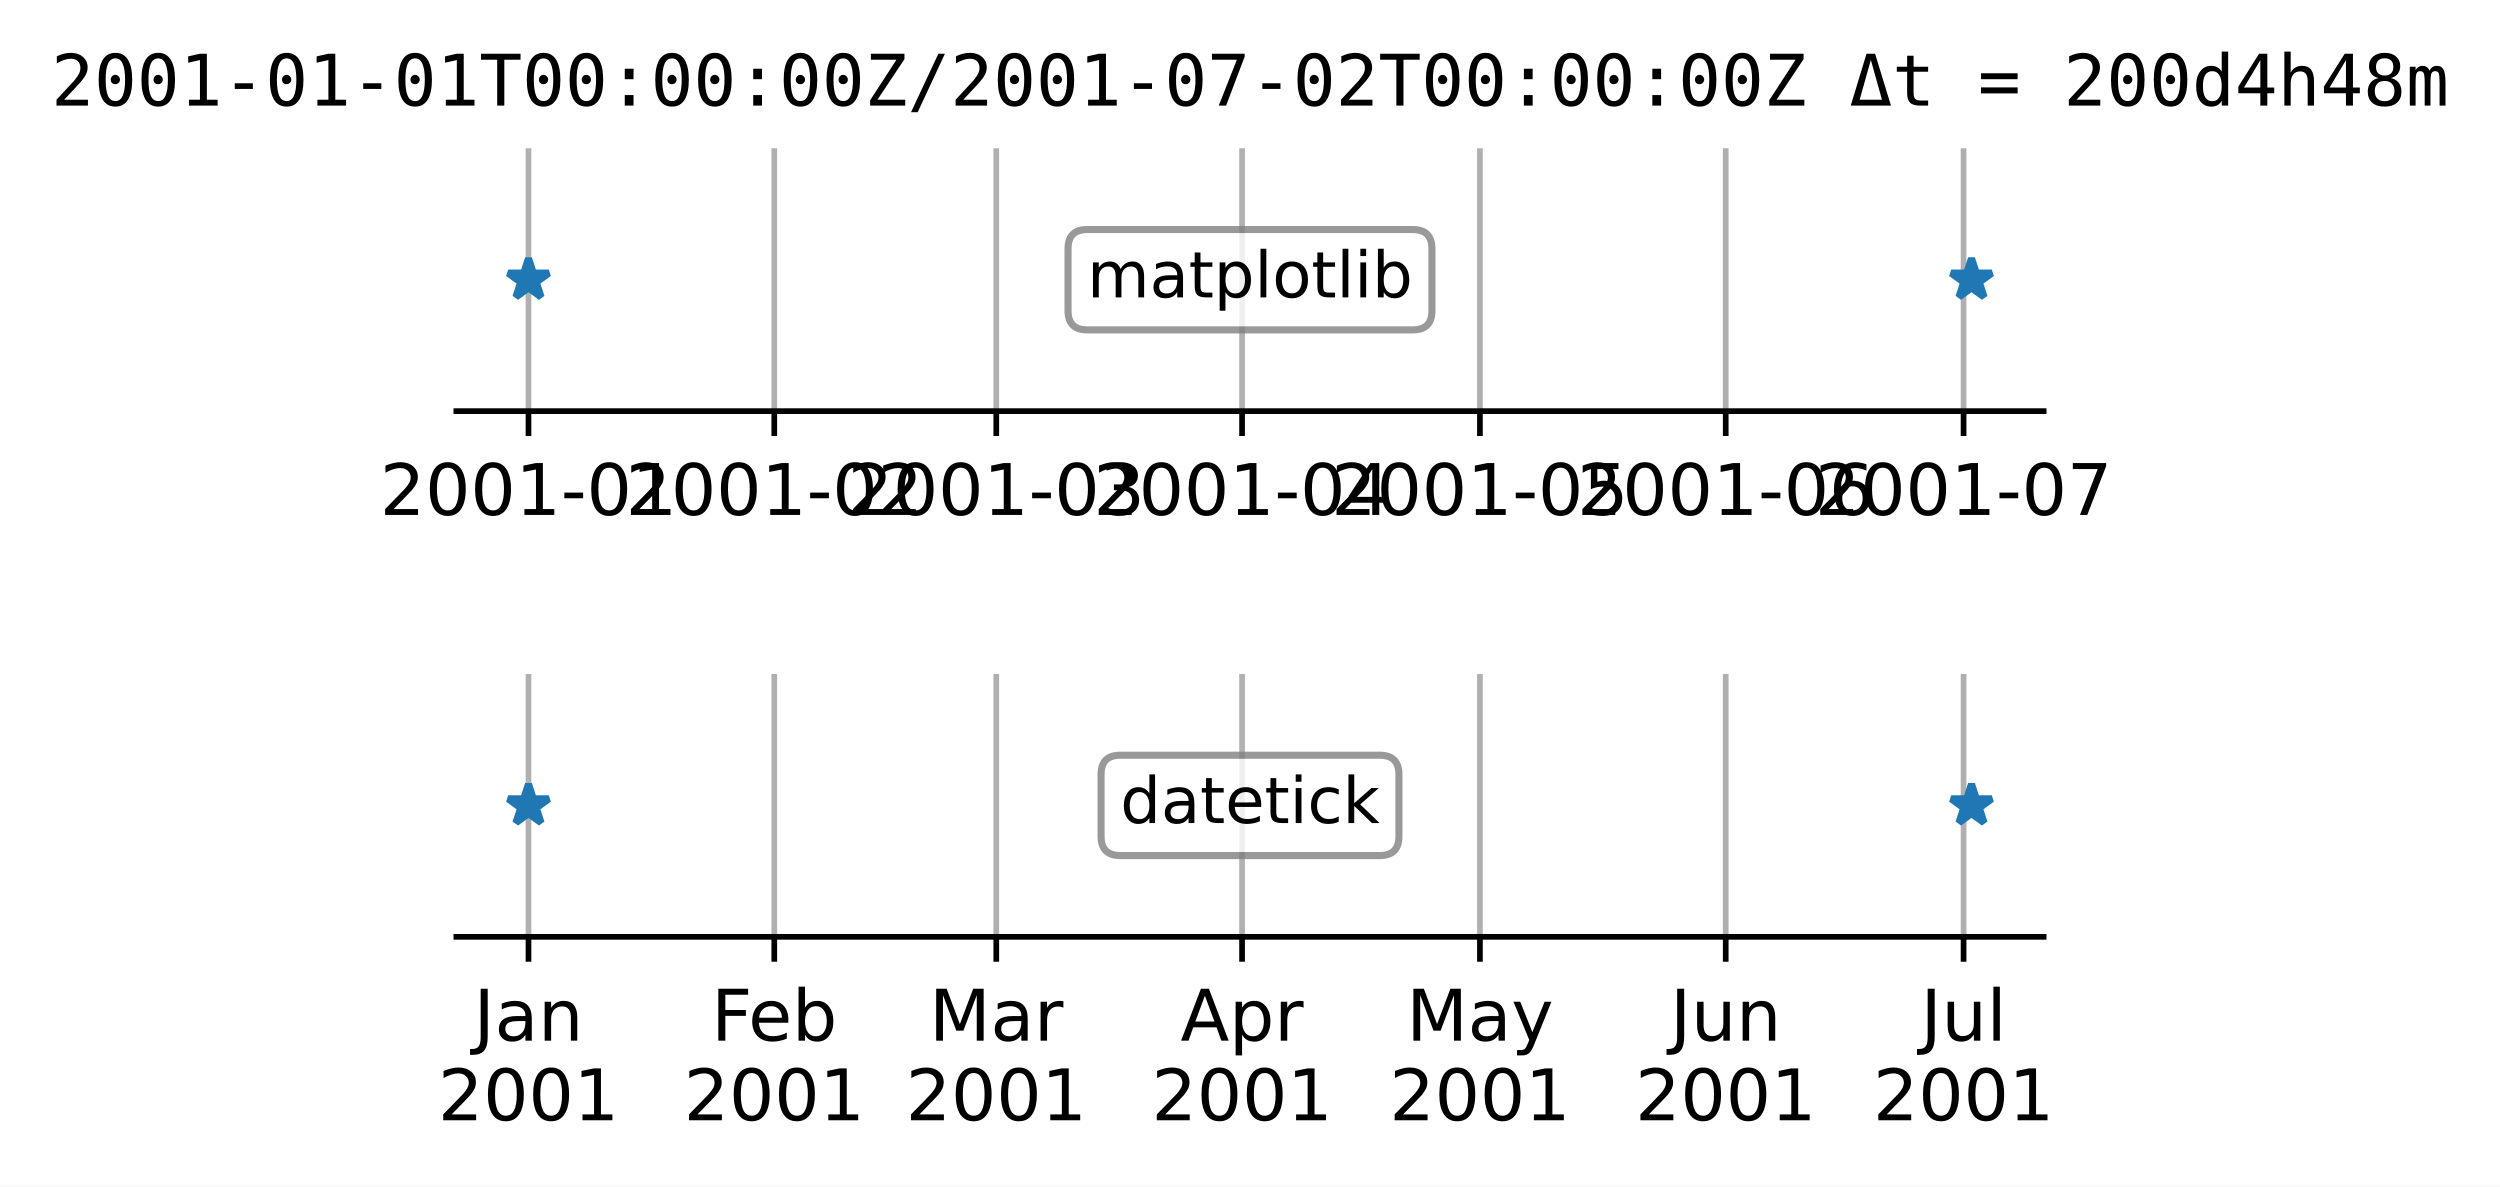
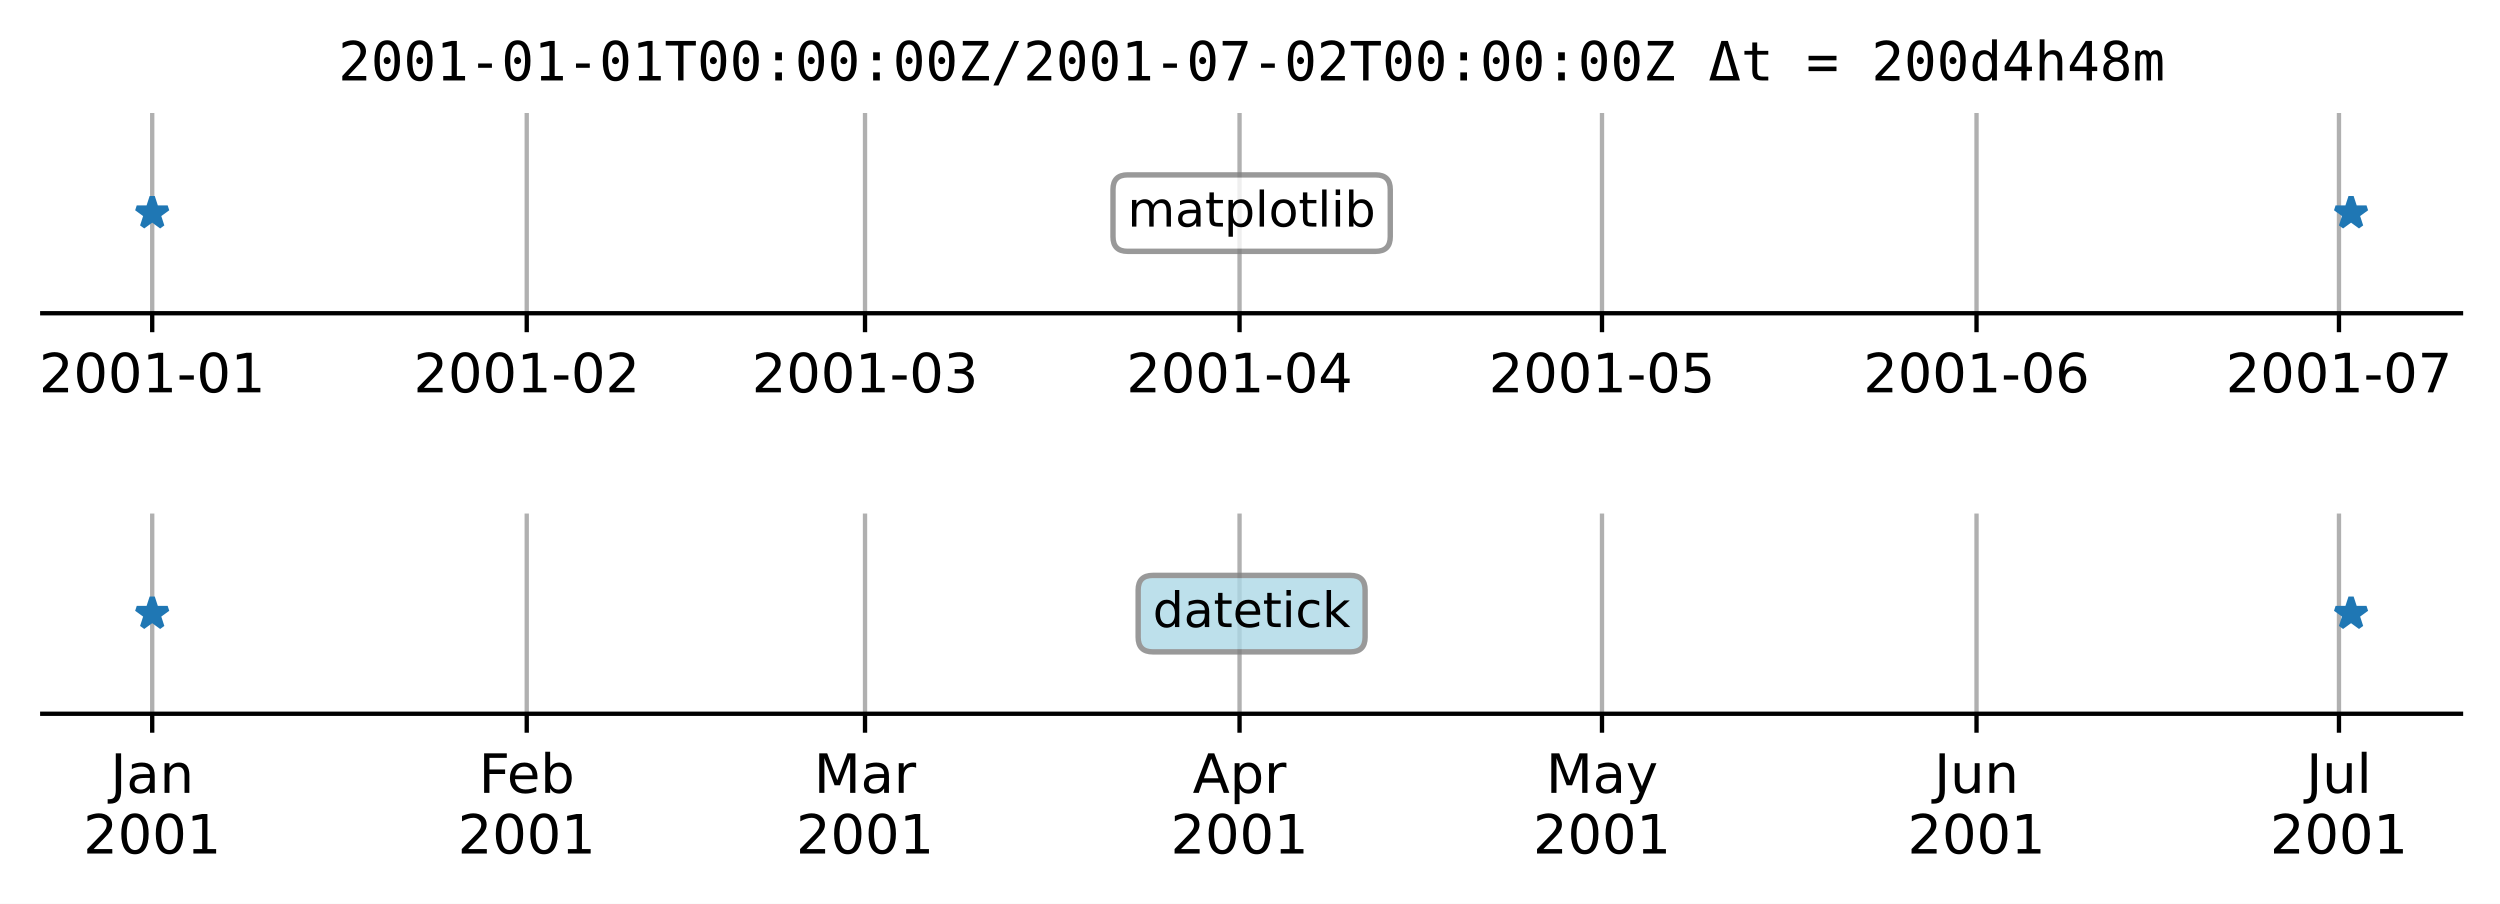
- <svg xmlns="http://www.w3.org/2000/svg" xmlns:xlink="http://www.w3.org/1999/xlink" width="351.538pt" height="166.808pt" viewBox="0 0 351.538 166.808" version="1.1">
+ <svg xmlns="http://www.w3.org/2000/svg" xmlns:xlink="http://www.w3.org/1999/xlink" width="461.4pt" height="166.808pt" viewBox="0 0 461.4 166.808" version="1.1">
  <defs>
    <style type="text/css">*{stroke-linejoin: round; stroke-linecap: butt}</style>
  </defs>
  <g id="figure_1">
    <g id="patch_1">
-       <path d="M 0 166.808  L 351.538 166.808  L 351.538 0  L 0 0  z " style="fill: #ffffff" />
+       <path d="M 0 166.808  L 461.4 166.808  L 461.4 0  L 0 0  z " style="fill: #ffffff" />
    </g>
    <g id="axes_1">
      <g id="patch_2">
-         <path d="M 64.169 57.812  L 287.369 57.812  L 287.369 20.852  L 64.169 20.852  z " style="fill: #ffffff" />
+         <path d="M 7.8 57.812  L 454.2 57.812  L 454.2 20.852  L 7.8 20.852  z " style="fill: #ffffff" />
      </g>
      <g id="matplotlib.axis_1">
        <g id="xtick_1">
          <g id="line2d_1">
-             <path d="M 74.314 57.812  L 74.314 20.852  " clip-path="url(#p3e1dd28714)" style="fill: none; stroke: #b0b0b0; stroke-width: 0.8; stroke-linecap: square" />
+             <path d="M 28.091 57.812  L 28.091 20.852  " clip-path="url(#p43a7b3a222)" style="fill: none; stroke: #b0b0b0; stroke-width: 0.8; stroke-linecap: square" />
          </g>
          <g id="line2d_2">
            <defs>
              <path id="m1e6c41ab66" d="M 0 0  L 0 3.5  " style="stroke: #000000; stroke-width: 0.8" />
            </defs>
            <g>
-               <use xlink:href="#m1e6c41ab66" x="74.314" y="57.812" style="stroke: #000000; stroke-width: 0.8" />
+               <use xlink:href="#m1e6c41ab66" x="28.091" y="57.812" style="stroke: #000000; stroke-width: 0.8" />
            </g>
          </g>
          <g id="text_1">
-             <text style="font-size: 10px; font-family: 'DejaVu Sans', 'Bitstream Vera Sans', 'Computer Modern Sans Serif', 'Lucida Grande', 'Verdana', 'Geneva', 'Lucid', 'Arial', 'Helvetica', 'Avant Garde', sans-serif; text-anchor: middle" x="74.314" y="72.41" transform="rotate(-0 74.31421 72.41)">2001-01</text>
+             <text style="font-size: 10px; font-family: 'DejaVu Sans', 'Bitstream Vera Sans', 'Computer Modern Sans Serif', 'Lucida Grande', 'Verdana', 'Geneva', 'Lucid', 'Arial', 'Helvetica', 'Avant Garde', sans-serif; text-anchor: middle" x="28.091" y="72.41" transform="rotate(-0 28.09141 72.41)">2001-01</text>
          </g>
        </g>
        <g id="xtick_2">
          <g id="line2d_3">
-             <path d="M 108.876 57.812  L 108.876 20.852  " clip-path="url(#p3e1dd28714)" style="fill: none; stroke: #b0b0b0; stroke-width: 0.8; stroke-linecap: square" />
+             <path d="M 97.214 57.812  L 97.214 20.852  " clip-path="url(#p43a7b3a222)" style="fill: none; stroke: #b0b0b0; stroke-width: 0.8; stroke-linecap: square" />
          </g>
          <g id="line2d_4">
            <g>
-               <use xlink:href="#m1e6c41ab66" x="108.876" y="57.812" style="stroke: #000000; stroke-width: 0.8" />
+               <use xlink:href="#m1e6c41ab66" x="97.214" y="57.812" style="stroke: #000000; stroke-width: 0.8" />
            </g>
          </g>
          <g id="text_2">
-             <text style="font-size: 10px; font-family: 'DejaVu Sans', 'Bitstream Vera Sans', 'Computer Modern Sans Serif', 'Lucida Grande', 'Verdana', 'Geneva', 'Lucid', 'Arial', 'Helvetica', 'Avant Garde', sans-serif; text-anchor: middle" x="108.876" y="72.41" transform="rotate(-0 108.8756 72.41)">2001-02</text>
+             <text style="font-size: 10px; font-family: 'DejaVu Sans', 'Bitstream Vera Sans', 'Computer Modern Sans Serif', 'Lucida Grande', 'Verdana', 'Geneva', 'Lucid', 'Arial', 'Helvetica', 'Avant Garde', sans-serif; text-anchor: middle" x="97.214" y="72.41" transform="rotate(-0 97.21428 72.41)">2001-02</text>
          </g>
        </g>
        <g id="xtick_3">
          <g id="line2d_5">
-             <path d="M 140.092 57.812  L 140.092 20.852  " clip-path="url(#p3e1dd28714)" style="fill: none; stroke: #b0b0b0; stroke-width: 0.8; stroke-linecap: square" />
+             <path d="M 159.648 57.812  L 159.648 20.852  " clip-path="url(#p43a7b3a222)" style="fill: none; stroke: #b0b0b0; stroke-width: 0.8; stroke-linecap: square" />
          </g>
          <g id="line2d_6">
            <g>
-               <use xlink:href="#m1e6c41ab66" x="140.092" y="57.812" style="stroke: #000000; stroke-width: 0.8" />
+               <use xlink:href="#m1e6c41ab66" x="159.648" y="57.812" style="stroke: #000000; stroke-width: 0.8" />
            </g>
          </g>
          <g id="text_3">
-             <text style="font-size: 10px; font-family: 'DejaVu Sans', 'Bitstream Vera Sans', 'Computer Modern Sans Serif', 'Lucida Grande', 'Verdana', 'Geneva', 'Lucid', 'Arial', 'Helvetica', 'Avant Garde', sans-serif; text-anchor: middle" x="140.092" y="72.41" transform="rotate(-0 140.0924 72.41)">2001-03</text>
+             <text style="font-size: 10px; font-family: 'DejaVu Sans', 'Bitstream Vera Sans', 'Computer Modern Sans Serif', 'Lucida Grande', 'Verdana', 'Geneva', 'Lucid', 'Arial', 'Helvetica', 'Avant Garde', sans-serif; text-anchor: middle" x="159.648" y="72.41" transform="rotate(-0 159.6479 72.41)">2001-03</text>
          </g>
        </g>
        <g id="xtick_4">
          <g id="line2d_7">
-             <path d="M 174.654 57.812  L 174.654 20.852  " clip-path="url(#p3e1dd28714)" style="fill: none; stroke: #b0b0b0; stroke-width: 0.8; stroke-linecap: square" />
+             <path d="M 228.771 57.812  L 228.771 20.852  " clip-path="url(#p43a7b3a222)" style="fill: none; stroke: #b0b0b0; stroke-width: 0.8; stroke-linecap: square" />
          </g>
          <g id="line2d_8">
            <g>
-               <use xlink:href="#m1e6c41ab66" x="174.654" y="57.812" style="stroke: #000000; stroke-width: 0.8" />
+               <use xlink:href="#m1e6c41ab66" x="228.771" y="57.812" style="stroke: #000000; stroke-width: 0.8" />
            </g>
          </g>
          <g id="text_4">
-             <text style="font-size: 10px; font-family: 'DejaVu Sans', 'Bitstream Vera Sans', 'Computer Modern Sans Serif', 'Lucida Grande', 'Verdana', 'Geneva', 'Lucid', 'Arial', 'Helvetica', 'Avant Garde', sans-serif; text-anchor: middle" x="174.654" y="72.41" transform="rotate(-0 174.6539 72.41)">2001-04</text>
+             <text style="font-size: 10px; font-family: 'DejaVu Sans', 'Bitstream Vera Sans', 'Computer Modern Sans Serif', 'Lucida Grande', 'Verdana', 'Geneva', 'Lucid', 'Arial', 'Helvetica', 'Avant Garde', sans-serif; text-anchor: middle" x="228.771" y="72.41" transform="rotate(-0 228.7707 72.41)">2001-04</text>
          </g>
        </g>
        <g id="xtick_5">
          <g id="line2d_9">
-             <path d="M 208.1 57.812  L 208.1 20.852  " clip-path="url(#p3e1dd28714)" style="fill: none; stroke: #b0b0b0; stroke-width: 0.8; stroke-linecap: square" />
+             <path d="M 295.664 57.812  L 295.664 20.852  " clip-path="url(#p43a7b3a222)" style="fill: none; stroke: #b0b0b0; stroke-width: 0.8; stroke-linecap: square" />
          </g>
          <g id="line2d_10">
            <g>
-               <use xlink:href="#m1e6c41ab66" x="208.1" y="57.812" style="stroke: #000000; stroke-width: 0.8" />
+               <use xlink:href="#m1e6c41ab66" x="295.664" y="57.812" style="stroke: #000000; stroke-width: 0.8" />
            </g>
          </g>
          <g id="text_5">
-             <text style="font-size: 10px; font-family: 'DejaVu Sans', 'Bitstream Vera Sans', 'Computer Modern Sans Serif', 'Lucida Grande', 'Verdana', 'Geneva', 'Lucid', 'Arial', 'Helvetica', 'Avant Garde', sans-serif; text-anchor: middle" x="208.1" y="72.41" transform="rotate(-0 208.1004 72.41)">2001-05</text>
+             <text style="font-size: 10px; font-family: 'DejaVu Sans', 'Bitstream Vera Sans', 'Computer Modern Sans Serif', 'Lucida Grande', 'Verdana', 'Geneva', 'Lucid', 'Arial', 'Helvetica', 'Avant Garde', sans-serif; text-anchor: middle" x="295.664" y="72.41" transform="rotate(-0 295.6638 72.41)">2001-05</text>
          </g>
        </g>
        <g id="xtick_6">
          <g id="line2d_11">
-             <path d="M 242.662 57.812  L 242.662 20.852  " clip-path="url(#p3e1dd28714)" style="fill: none; stroke: #b0b0b0; stroke-width: 0.8; stroke-linecap: square" />
+             <path d="M 364.787 57.812  L 364.787 20.852  " clip-path="url(#p43a7b3a222)" style="fill: none; stroke: #b0b0b0; stroke-width: 0.8; stroke-linecap: square" />
          </g>
          <g id="line2d_12">
            <g>
-               <use xlink:href="#m1e6c41ab66" x="242.662" y="57.812" style="stroke: #000000; stroke-width: 0.8" />
+               <use xlink:href="#m1e6c41ab66" x="364.787" y="57.812" style="stroke: #000000; stroke-width: 0.8" />
            </g>
          </g>
          <g id="text_6">
-             <text style="font-size: 10px; font-family: 'DejaVu Sans', 'Bitstream Vera Sans', 'Computer Modern Sans Serif', 'Lucida Grande', 'Verdana', 'Geneva', 'Lucid', 'Arial', 'Helvetica', 'Avant Garde', sans-serif; text-anchor: middle" x="242.662" y="72.41" transform="rotate(-0 242.6619 72.41)">2001-06</text>
+             <text style="font-size: 10px; font-family: 'DejaVu Sans', 'Bitstream Vera Sans', 'Computer Modern Sans Serif', 'Lucida Grande', 'Verdana', 'Geneva', 'Lucid', 'Arial', 'Helvetica', 'Avant Garde', sans-serif; text-anchor: middle" x="364.787" y="72.41" transform="rotate(-0 364.7867 72.41)">2001-06</text>
          </g>
        </g>
        <g id="xtick_7">
          <g id="line2d_13">
-             <path d="M 276.108 57.812  L 276.108 20.852  " clip-path="url(#p3e1dd28714)" style="fill: none; stroke: #b0b0b0; stroke-width: 0.8; stroke-linecap: square" />
+             <path d="M 431.68 57.812  L 431.68 20.852  " clip-path="url(#p43a7b3a222)" style="fill: none; stroke: #b0b0b0; stroke-width: 0.8; stroke-linecap: square" />
          </g>
          <g id="line2d_14">
            <g>
-               <use xlink:href="#m1e6c41ab66" x="276.108" y="57.812" style="stroke: #000000; stroke-width: 0.8" />
+               <use xlink:href="#m1e6c41ab66" x="431.68" y="57.812" style="stroke: #000000; stroke-width: 0.8" />
            </g>
          </g>
          <g id="text_7">
-             <text style="font-size: 10px; font-family: 'DejaVu Sans', 'Bitstream Vera Sans', 'Computer Modern Sans Serif', 'Lucida Grande', 'Verdana', 'Geneva', 'Lucid', 'Arial', 'Helvetica', 'Avant Garde', sans-serif; text-anchor: middle" x="276.108" y="72.41" transform="rotate(-0 276.1084 72.41)">2001-07</text>
+             <text style="font-size: 10px; font-family: 'DejaVu Sans', 'Bitstream Vera Sans', 'Computer Modern Sans Serif', 'Lucida Grande', 'Verdana', 'Geneva', 'Lucid', 'Arial', 'Helvetica', 'Avant Garde', sans-serif; text-anchor: middle" x="431.68" y="72.41" transform="rotate(-0 431.6798 72.41)">2001-07</text>
          </g>
        </g>
      </g>
      <g id="line2d_15">
        <defs>
          <path id="maf42e94cd1" d="M 0 -3  L -0.674 -0.927  L -2.853 -0.927  L -1.09 0.354  L -1.763 2.427  L -0 1.146  L 1.763 2.427  L 1.09 0.354  L 2.853 -0.927  L 0.674 -0.927  z " style="stroke: #1f77b4; stroke-linejoin: bevel" />
        </defs>
-         <g clip-path="url(#p3e1dd28714)">
-           <use xlink:href="#maf42e94cd1" x="74.314" y="39.332" style="fill: #1f77b4; stroke: #1f77b4; stroke-linejoin: bevel" />
-           <use xlink:href="#maf42e94cd1" x="277.223" y="39.332" style="fill: #1f77b4; stroke: #1f77b4; stroke-linejoin: bevel" />
+         <g clip-path="url(#p43a7b3a222)">
+           <use xlink:href="#maf42e94cd1" x="28.091" y="39.332" style="fill: #1f77b4; stroke: #1f77b4; stroke-linejoin: bevel" />
+           <use xlink:href="#maf42e94cd1" x="433.91" y="39.332" style="fill: #1f77b4; stroke: #1f77b4; stroke-linejoin: bevel" />
        </g>
      </g>
      <g id="patch_3">
-         <path d="M 64.169 57.812  L 287.369 57.812  " style="fill: none; stroke: #000000; stroke-width: 0.8; stroke-linejoin: miter; stroke-linecap: square" />
+         <path d="M 7.8 57.812  L 454.2 57.812  " style="fill: none; stroke: #000000; stroke-width: 0.8; stroke-linejoin: miter; stroke-linecap: square" />
      </g>
      <g id="text_8">
        <g id="patch_4">
-           <path d="M 152.882 46.387  L 198.655 46.387  Q 201.355 46.387 201.355 43.687  L 201.355 34.976  Q 201.355 32.276 198.655 32.276  L 152.882 32.276  Q 150.182 32.276 150.182 34.976  L 150.182 43.687  Q 150.182 46.387 152.882 46.387  z " style="fill: #ffffff; opacity: 0.8; stroke: #808080; stroke-linejoin: miter" />
-         </g>
-         <text style="font-size: 9px; font-family: 'DejaVu Sans', 'Bitstream Vera Sans', 'Computer Modern Sans Serif', 'Lucida Grande', 'Verdana', 'Geneva', 'Lucid', 'Arial', 'Helvetica', 'Avant Garde', sans-serif; text-anchor: middle" x="175.769" y="41.815" transform="rotate(-0 175.7688 41.815)">matplotlib</text>
+           <path d="M 208.114 46.387  L 253.887 46.387  Q 256.587 46.387 256.587 43.687  L 256.587 34.976  Q 256.587 32.276 253.887 32.276  L 208.114 32.276  Q 205.414 32.276 205.414 34.976  L 205.414 43.687  Q 205.414 46.387 208.114 46.387  z " style="fill: #ffffff; opacity: 0.8; stroke: #808080; stroke-linejoin: miter" />
+         </g>
+         <text style="font-size: 9px; font-family: 'DejaVu Sans', 'Bitstream Vera Sans', 'Computer Modern Sans Serif', 'Lucida Grande', 'Verdana', 'Geneva', 'Lucid', 'Arial', 'Helvetica', 'Avant Garde', sans-serif; text-anchor: middle" x="231" y="41.815" transform="rotate(-0 231.0005 41.815)">matplotlib</text>
      </g>
      <g id="text_9">
-         <text style="font-size: 10px; font-family: 'DejaVu Sans Mono', 'Bitstream Vera Sans Mono', 'Computer Modern Typewriter', 'Andale Mono', 'Nimbus Mono L', 'Courier New', 'Courier', 'Fixed', 'Terminal', monospace; text-anchor: middle" x="175.769" y="14.852" transform="rotate(-0 175.7688 14.85156)">2001-01-01T00:00:00Z/2001-07-02T00:00:00Z Δt = 200d4h48m</text>
+         <text style="font-size: 10px; font-family: 'DejaVu Sans Mono', 'Bitstream Vera Sans Mono', 'Computer Modern Typewriter', 'Andale Mono', 'Nimbus Mono L', 'Courier New', 'Courier', 'Fixed', 'Terminal', monospace; text-anchor: middle" x="231" y="14.852" transform="rotate(-0 231.0005 14.85156)">2001-01-01T00:00:00Z/2001-07-02T00:00:00Z Δt = 200d4h48m</text>
      </g>
    </g>
    <g id="axes_2">
      <g id="patch_5">
-         <path d="M 64.169 131.732  L 287.369 131.732  L 287.369 94.772  L 64.169 94.772  z " style="fill: #ffffff" />
+         <path d="M 7.8 131.732  L 454.2 131.732  L 454.2 94.772  L 7.8 94.772  z " style="fill: #ffffff" />
      </g>
      <g id="matplotlib.axis_2">
        <g id="xtick_8">
          <g id="line2d_16">
-             <path d="M 74.314 131.732  L 74.314 94.772  " clip-path="url(#pefc5964026)" style="fill: none; stroke: #b0b0b0; stroke-width: 0.8; stroke-linecap: square" />
+             <path d="M 28.091 131.732  L 28.091 94.772  " clip-path="url(#p995edcf25f)" style="fill: none; stroke: #b0b0b0; stroke-width: 0.8; stroke-linecap: square" />
          </g>
          <g id="line2d_17">
            <g>
-               <use xlink:href="#m1e6c41ab66" x="74.314" y="131.732" style="stroke: #000000; stroke-width: 0.8" />
+               <use xlink:href="#m1e6c41ab66" x="28.091" y="131.732" style="stroke: #000000; stroke-width: 0.8" />
            </g>
          </g>
          <g id="text_10">
-             <text style="font-size: 10px; font-family: 'DejaVu Sans', 'Bitstream Vera Sans', 'Computer Modern Sans Serif', 'Lucida Grande', 'Verdana', 'Geneva', 'Lucid', 'Arial', 'Helvetica', 'Avant Garde', sans-serif" transform="translate(66.60639 146.33)">Jan</text>
-             <text style="font-size: 10px; font-family: 'DejaVu Sans', 'Bitstream Vera Sans', 'Computer Modern Sans Serif', 'Lucida Grande', 'Verdana', 'Geneva', 'Lucid', 'Arial', 'Helvetica', 'Avant Garde', sans-serif" transform="translate(61.5892 157.5278)">2001</text>
+             <text style="font-size: 10px; font-family: 'DejaVu Sans', 'Bitstream Vera Sans', 'Computer Modern Sans Serif', 'Lucida Grande', 'Verdana', 'Geneva', 'Lucid', 'Arial', 'Helvetica', 'Avant Garde', sans-serif" transform="translate(20.38359 146.33)">Jan</text>
+             <text style="font-size: 10px; font-family: 'DejaVu Sans', 'Bitstream Vera Sans', 'Computer Modern Sans Serif', 'Lucida Grande', 'Verdana', 'Geneva', 'Lucid', 'Arial', 'Helvetica', 'Avant Garde', sans-serif" transform="translate(15.36641 157.5278)">2001</text>
          </g>
        </g>
        <g id="xtick_9">
          <g id="line2d_18">
-             <path d="M 108.876 131.732  L 108.876 94.772  " clip-path="url(#pefc5964026)" style="fill: none; stroke: #b0b0b0; stroke-width: 0.8; stroke-linecap: square" />
+             <path d="M 97.214 131.732  L 97.214 94.772  " clip-path="url(#p995edcf25f)" style="fill: none; stroke: #b0b0b0; stroke-width: 0.8; stroke-linecap: square" />
          </g>
          <g id="line2d_19">
            <g>
-               <use xlink:href="#m1e6c41ab66" x="108.876" y="131.732" style="stroke: #000000; stroke-width: 0.8" />
+               <use xlink:href="#m1e6c41ab66" x="97.214" y="131.732" style="stroke: #000000; stroke-width: 0.8" />
            </g>
          </g>
          <g id="text_11">
-             <text style="font-size: 10px; font-family: 'DejaVu Sans', 'Bitstream Vera Sans', 'Computer Modern Sans Serif', 'Lucida Grande', 'Verdana', 'Geneva', 'Lucid', 'Arial', 'Helvetica', 'Avant Garde', sans-serif" transform="translate(100.0241 146.33)">Feb</text>
-             <text style="font-size: 10px; font-family: 'DejaVu Sans', 'Bitstream Vera Sans', 'Computer Modern Sans Serif', 'Lucida Grande', 'Verdana', 'Geneva', 'Lucid', 'Arial', 'Helvetica', 'Avant Garde', sans-serif" transform="translate(96.15064 157.5278)">2001</text>
+             <text style="font-size: 10px; font-family: 'DejaVu Sans', 'Bitstream Vera Sans', 'Computer Modern Sans Serif', 'Lucida Grande', 'Verdana', 'Geneva', 'Lucid', 'Arial', 'Helvetica', 'Avant Garde', sans-serif" transform="translate(88.36272 146.33)">Feb</text>
+             <text style="font-size: 10px; font-family: 'DejaVu Sans', 'Bitstream Vera Sans', 'Computer Modern Sans Serif', 'Lucida Grande', 'Verdana', 'Geneva', 'Lucid', 'Arial', 'Helvetica', 'Avant Garde', sans-serif" transform="translate(84.48928 157.5278)">2001</text>
          </g>
        </g>
        <g id="xtick_10">
          <g id="line2d_20">
-             <path d="M 140.092 131.732  L 140.092 94.772  " clip-path="url(#pefc5964026)" style="fill: none; stroke: #b0b0b0; stroke-width: 0.8; stroke-linecap: square" />
+             <path d="M 159.648 131.732  L 159.648 94.772  " clip-path="url(#p995edcf25f)" style="fill: none; stroke: #b0b0b0; stroke-width: 0.8; stroke-linecap: square" />
          </g>
          <g id="line2d_21">
            <g>
-               <use xlink:href="#m1e6c41ab66" x="140.092" y="131.732" style="stroke: #000000; stroke-width: 0.8" />
+               <use xlink:href="#m1e6c41ab66" x="159.648" y="131.732" style="stroke: #000000; stroke-width: 0.8" />
            </g>
          </g>
          <g id="text_12">
-             <text style="font-size: 10px; font-family: 'DejaVu Sans', 'Bitstream Vera Sans', 'Computer Modern Sans Serif', 'Lucida Grande', 'Verdana', 'Geneva', 'Lucid', 'Arial', 'Helvetica', 'Avant Garde', sans-serif" transform="translate(130.6588 146.33)">Mar</text>
-             <text style="font-size: 10px; font-family: 'DejaVu Sans', 'Bitstream Vera Sans', 'Computer Modern Sans Serif', 'Lucida Grande', 'Verdana', 'Geneva', 'Lucid', 'Arial', 'Helvetica', 'Avant Garde', sans-serif" transform="translate(127.3674 157.5278)">2001</text>
+             <text style="font-size: 10px; font-family: 'DejaVu Sans', 'Bitstream Vera Sans', 'Computer Modern Sans Serif', 'Lucida Grande', 'Verdana', 'Geneva', 'Lucid', 'Arial', 'Helvetica', 'Avant Garde', sans-serif" transform="translate(150.2143 146.33)">Mar</text>
+             <text style="font-size: 10px; font-family: 'DejaVu Sans', 'Bitstream Vera Sans', 'Computer Modern Sans Serif', 'Lucida Grande', 'Verdana', 'Geneva', 'Lucid', 'Arial', 'Helvetica', 'Avant Garde', sans-serif" transform="translate(146.9229 157.5278)">2001</text>
          </g>
        </g>
        <g id="xtick_11">
          <g id="line2d_22">
-             <path d="M 174.654 131.732  L 174.654 94.772  " clip-path="url(#pefc5964026)" style="fill: none; stroke: #b0b0b0; stroke-width: 0.8; stroke-linecap: square" />
+             <path d="M 228.771 131.732  L 228.771 94.772  " clip-path="url(#p995edcf25f)" style="fill: none; stroke: #b0b0b0; stroke-width: 0.8; stroke-linecap: square" />
          </g>
          <g id="line2d_23">
            <g>
-               <use xlink:href="#m1e6c41ab66" x="174.654" y="131.732" style="stroke: #000000; stroke-width: 0.8" />
+               <use xlink:href="#m1e6c41ab66" x="228.771" y="131.732" style="stroke: #000000; stroke-width: 0.8" />
            </g>
          </g>
          <g id="text_13">
-             <text style="font-size: 10px; font-family: 'DejaVu Sans', 'Bitstream Vera Sans', 'Computer Modern Sans Serif', 'Lucida Grande', 'Verdana', 'Geneva', 'Lucid', 'Arial', 'Helvetica', 'Avant Garde', sans-serif" transform="translate(166.0039 146.33)">Apr</text>
-             <text style="font-size: 10px; font-family: 'DejaVu Sans', 'Bitstream Vera Sans', 'Computer Modern Sans Serif', 'Lucida Grande', 'Verdana', 'Geneva', 'Lucid', 'Arial', 'Helvetica', 'Avant Garde', sans-serif" transform="translate(161.9289 157.5278)">2001</text>
+             <text style="font-size: 10px; font-family: 'DejaVu Sans', 'Bitstream Vera Sans', 'Computer Modern Sans Serif', 'Lucida Grande', 'Verdana', 'Geneva', 'Lucid', 'Arial', 'Helvetica', 'Avant Garde', sans-serif" transform="translate(220.1207 146.33)">Apr</text>
+             <text style="font-size: 10px; font-family: 'DejaVu Sans', 'Bitstream Vera Sans', 'Computer Modern Sans Serif', 'Lucida Grande', 'Verdana', 'Geneva', 'Lucid', 'Arial', 'Helvetica', 'Avant Garde', sans-serif" transform="translate(216.0457 157.5278)">2001</text>
          </g>
        </g>
        <g id="xtick_12">
          <g id="line2d_24">
-             <path d="M 208.1 131.732  L 208.1 94.772  " clip-path="url(#pefc5964026)" style="fill: none; stroke: #b0b0b0; stroke-width: 0.8; stroke-linecap: square" />
+             <path d="M 295.664 131.732  L 295.664 94.772  " clip-path="url(#p995edcf25f)" style="fill: none; stroke: #b0b0b0; stroke-width: 0.8; stroke-linecap: square" />
          </g>
          <g id="line2d_25">
            <g>
-               <use xlink:href="#m1e6c41ab66" x="208.1" y="131.732" style="stroke: #000000; stroke-width: 0.8" />
+               <use xlink:href="#m1e6c41ab66" x="295.664" y="131.732" style="stroke: #000000; stroke-width: 0.8" />
            </g>
          </g>
          <g id="text_14">
-             <text style="font-size: 10px; font-family: 'DejaVu Sans', 'Bitstream Vera Sans', 'Computer Modern Sans Serif', 'Lucida Grande', 'Verdana', 'Geneva', 'Lucid', 'Arial', 'Helvetica', 'Avant Garde', sans-serif" transform="translate(197.7629 146.33)">May</text>
-             <text style="font-size: 10px; font-family: 'DejaVu Sans', 'Bitstream Vera Sans', 'Computer Modern Sans Serif', 'Lucida Grande', 'Verdana', 'Geneva', 'Lucid', 'Arial', 'Helvetica', 'Avant Garde', sans-serif" transform="translate(195.3754 157.5278)">2001</text>
+             <text style="font-size: 10px; font-family: 'DejaVu Sans', 'Bitstream Vera Sans', 'Computer Modern Sans Serif', 'Lucida Grande', 'Verdana', 'Geneva', 'Lucid', 'Arial', 'Helvetica', 'Avant Garde', sans-serif" transform="translate(285.3263 146.33)">May</text>
+             <text style="font-size: 10px; font-family: 'DejaVu Sans', 'Bitstream Vera Sans', 'Computer Modern Sans Serif', 'Lucida Grande', 'Verdana', 'Geneva', 'Lucid', 'Arial', 'Helvetica', 'Avant Garde', sans-serif" transform="translate(282.9388 157.5278)">2001</text>
          </g>
        </g>
        <g id="xtick_13">
          <g id="line2d_26">
-             <path d="M 242.662 131.732  L 242.662 94.772  " clip-path="url(#pefc5964026)" style="fill: none; stroke: #b0b0b0; stroke-width: 0.8; stroke-linecap: square" />
+             <path d="M 364.787 131.732  L 364.787 94.772  " clip-path="url(#p995edcf25f)" style="fill: none; stroke: #b0b0b0; stroke-width: 0.8; stroke-linecap: square" />
          </g>
          <g id="line2d_27">
            <g>
-               <use xlink:href="#m1e6c41ab66" x="242.662" y="131.732" style="stroke: #000000; stroke-width: 0.8" />
+               <use xlink:href="#m1e6c41ab66" x="364.787" y="131.732" style="stroke: #000000; stroke-width: 0.8" />
            </g>
          </g>
          <g id="text_15">
-             <text style="font-size: 10px; font-family: 'DejaVu Sans', 'Bitstream Vera Sans', 'Computer Modern Sans Serif', 'Lucida Grande', 'Verdana', 'Geneva', 'Lucid', 'Arial', 'Helvetica', 'Avant Garde', sans-serif" transform="translate(234.8494 146.33)">Jun</text>
-             <text style="font-size: 10px; font-family: 'DejaVu Sans', 'Bitstream Vera Sans', 'Computer Modern Sans Serif', 'Lucida Grande', 'Verdana', 'Geneva', 'Lucid', 'Arial', 'Helvetica', 'Avant Garde', sans-serif" transform="translate(229.9369 157.5278)">2001</text>
+             <text style="font-size: 10px; font-family: 'DejaVu Sans', 'Bitstream Vera Sans', 'Computer Modern Sans Serif', 'Lucida Grande', 'Verdana', 'Geneva', 'Lucid', 'Arial', 'Helvetica', 'Avant Garde', sans-serif" transform="translate(356.9742 146.33)">Jun</text>
+             <text style="font-size: 10px; font-family: 'DejaVu Sans', 'Bitstream Vera Sans', 'Computer Modern Sans Serif', 'Lucida Grande', 'Verdana', 'Geneva', 'Lucid', 'Arial', 'Helvetica', 'Avant Garde', sans-serif" transform="translate(352.0617 157.5278)">2001</text>
          </g>
        </g>
        <g id="xtick_14">
          <g id="line2d_28">
-             <path d="M 276.108 131.732  L 276.108 94.772  " clip-path="url(#pefc5964026)" style="fill: none; stroke: #b0b0b0; stroke-width: 0.8; stroke-linecap: square" />
+             <path d="M 431.68 131.732  L 431.68 94.772  " clip-path="url(#p995edcf25f)" style="fill: none; stroke: #b0b0b0; stroke-width: 0.8; stroke-linecap: square" />
          </g>
          <g id="line2d_29">
            <g>
-               <use xlink:href="#m1e6c41ab66" x="276.108" y="131.732" style="stroke: #000000; stroke-width: 0.8" />
+               <use xlink:href="#m1e6c41ab66" x="431.68" y="131.732" style="stroke: #000000; stroke-width: 0.8" />
            </g>
          </g>
          <g id="text_16">
-             <text style="font-size: 10px; font-family: 'DejaVu Sans', 'Bitstream Vera Sans', 'Computer Modern Sans Serif', 'Lucida Grande', 'Verdana', 'Geneva', 'Lucid', 'Arial', 'Helvetica', 'Avant Garde', sans-serif" transform="translate(270.0756 146.33)">Jul</text>
-             <text style="font-size: 10px; font-family: 'DejaVu Sans', 'Bitstream Vera Sans', 'Computer Modern Sans Serif', 'Lucida Grande', 'Verdana', 'Geneva', 'Lucid', 'Arial', 'Helvetica', 'Avant Garde', sans-serif" transform="translate(263.3834 157.5278)">2001</text>
+             <text style="font-size: 10px; font-family: 'DejaVu Sans', 'Bitstream Vera Sans', 'Computer Modern Sans Serif', 'Lucida Grande', 'Verdana', 'Geneva', 'Lucid', 'Arial', 'Helvetica', 'Avant Garde', sans-serif" transform="translate(425.647 146.33)">Jul</text>
+             <text style="font-size: 10px; font-family: 'DejaVu Sans', 'Bitstream Vera Sans', 'Computer Modern Sans Serif', 'Lucida Grande', 'Verdana', 'Geneva', 'Lucid', 'Arial', 'Helvetica', 'Avant Garde', sans-serif" transform="translate(418.9548 157.5278)">2001</text>
          </g>
        </g>
      </g>
      <g id="line2d_30">
-         <g clip-path="url(#pefc5964026)">
-           <use xlink:href="#maf42e94cd1" x="74.314" y="113.252" style="fill: #1f77b4; stroke: #1f77b4; stroke-linejoin: bevel" />
-           <use xlink:href="#maf42e94cd1" x="277.223" y="113.252" style="fill: #1f77b4; stroke: #1f77b4; stroke-linejoin: bevel" />
+         <g clip-path="url(#p995edcf25f)">
+           <use xlink:href="#maf42e94cd1" x="28.091" y="113.252" style="fill: #1f77b4; stroke: #1f77b4; stroke-linejoin: bevel" />
+           <use xlink:href="#maf42e94cd1" x="433.91" y="113.252" style="fill: #1f77b4; stroke: #1f77b4; stroke-linejoin: bevel" />
        </g>
      </g>
      <g id="patch_6">
-         <path d="M 64.169 131.732  L 287.369 131.732  " style="fill: none; stroke: #000000; stroke-width: 0.8; stroke-linejoin: miter; stroke-linecap: square" />
+         <path d="M 7.8 131.732  L 454.2 131.732  " style="fill: none; stroke: #000000; stroke-width: 0.8; stroke-linejoin: miter; stroke-linecap: square" />
      </g>
      <g id="text_17">
        <g id="patch_7">
-           <path d="M 157.527 120.307  L 194.011 120.307  Q 196.711 120.307 196.711 117.607  L 196.711 108.896  Q 196.711 106.196 194.011 106.196  L 157.527 106.196  Q 154.827 106.196 154.827 108.896  L 154.827 117.607  Q 154.827 120.307 157.527 120.307  z " style="fill: #ffffff; opacity: 0.8; stroke: #808080; stroke-linejoin: miter" />
-         </g>
-         <text style="font-size: 9px; font-family: 'DejaVu Sans', 'Bitstream Vera Sans', 'Computer Modern Sans Serif', 'Lucida Grande', 'Verdana', 'Geneva', 'Lucid', 'Arial', 'Helvetica', 'Avant Garde', sans-serif; text-anchor: middle" x="175.769" y="115.735" transform="rotate(-0 175.7688 115.735)">datetick</text>
+           <path d="M 212.759 120.307  L 249.242 120.307  Q 251.942 120.307 251.942 117.607  L 251.942 108.896  Q 251.942 106.196 249.242 106.196  L 212.759 106.196  Q 210.059 106.196 210.059 108.896  L 210.059 117.607  Q 210.059 120.307 212.759 120.307  z " style="fill: #add8e6; opacity: 0.8; stroke: #808080; stroke-linejoin: miter" />
+         </g>
+         <text style="font-size: 9px; font-family: 'DejaVu Sans', 'Bitstream Vera Sans', 'Computer Modern Sans Serif', 'Lucida Grande', 'Verdana', 'Geneva', 'Lucid', 'Arial', 'Helvetica', 'Avant Garde', sans-serif; text-anchor: middle" x="231" y="115.735" transform="rotate(-0 231.0005 115.735)">datetick</text>
      </g>
    </g>
  </g>
  <defs>
-     <clipPath id="p3e1dd28714">
-       <rect x="64.169" y="20.852" width="223.2" height="36.96" />
+     <clipPath id="p43a7b3a222">
+       <rect x="7.8" y="20.852" width="446.4" height="36.96" />
    </clipPath>
-     <clipPath id="pefc5964026">
-       <rect x="64.169" y="94.772" width="223.2" height="36.96" />
+     <clipPath id="p995edcf25f">
+       <rect x="7.8" y="94.772" width="446.4" height="36.96" />
    </clipPath>
  </defs>
</svg>
